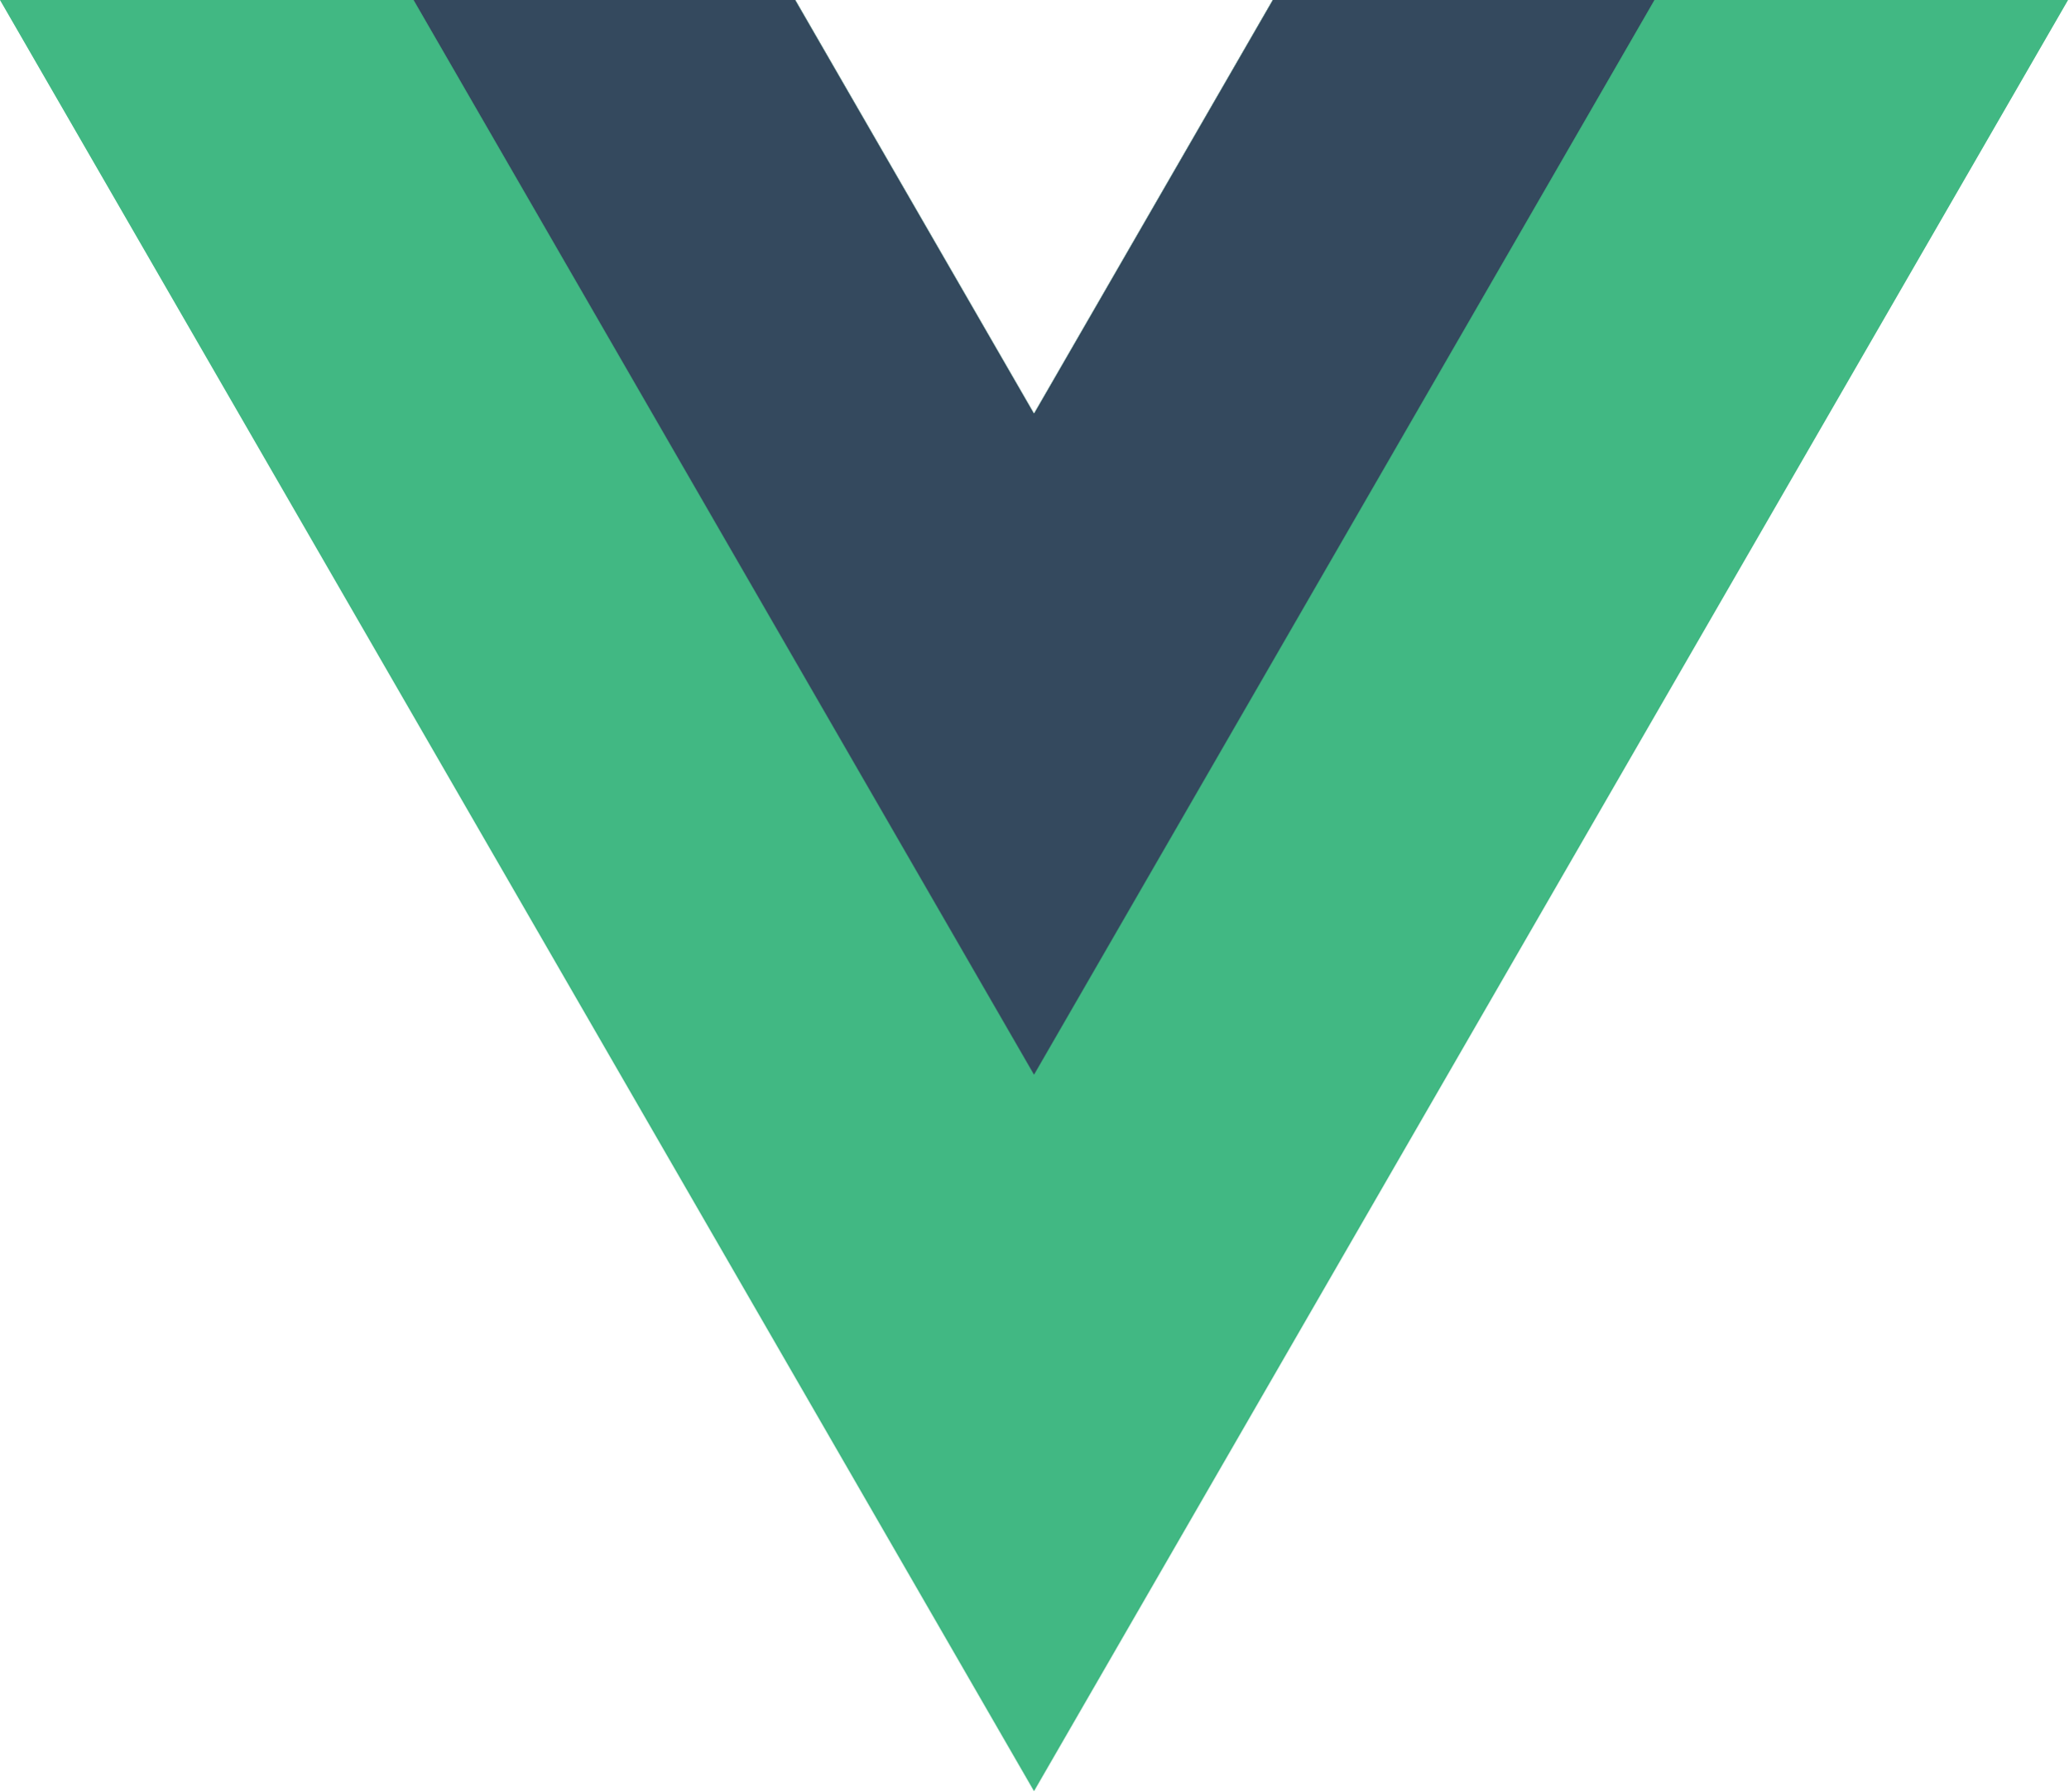
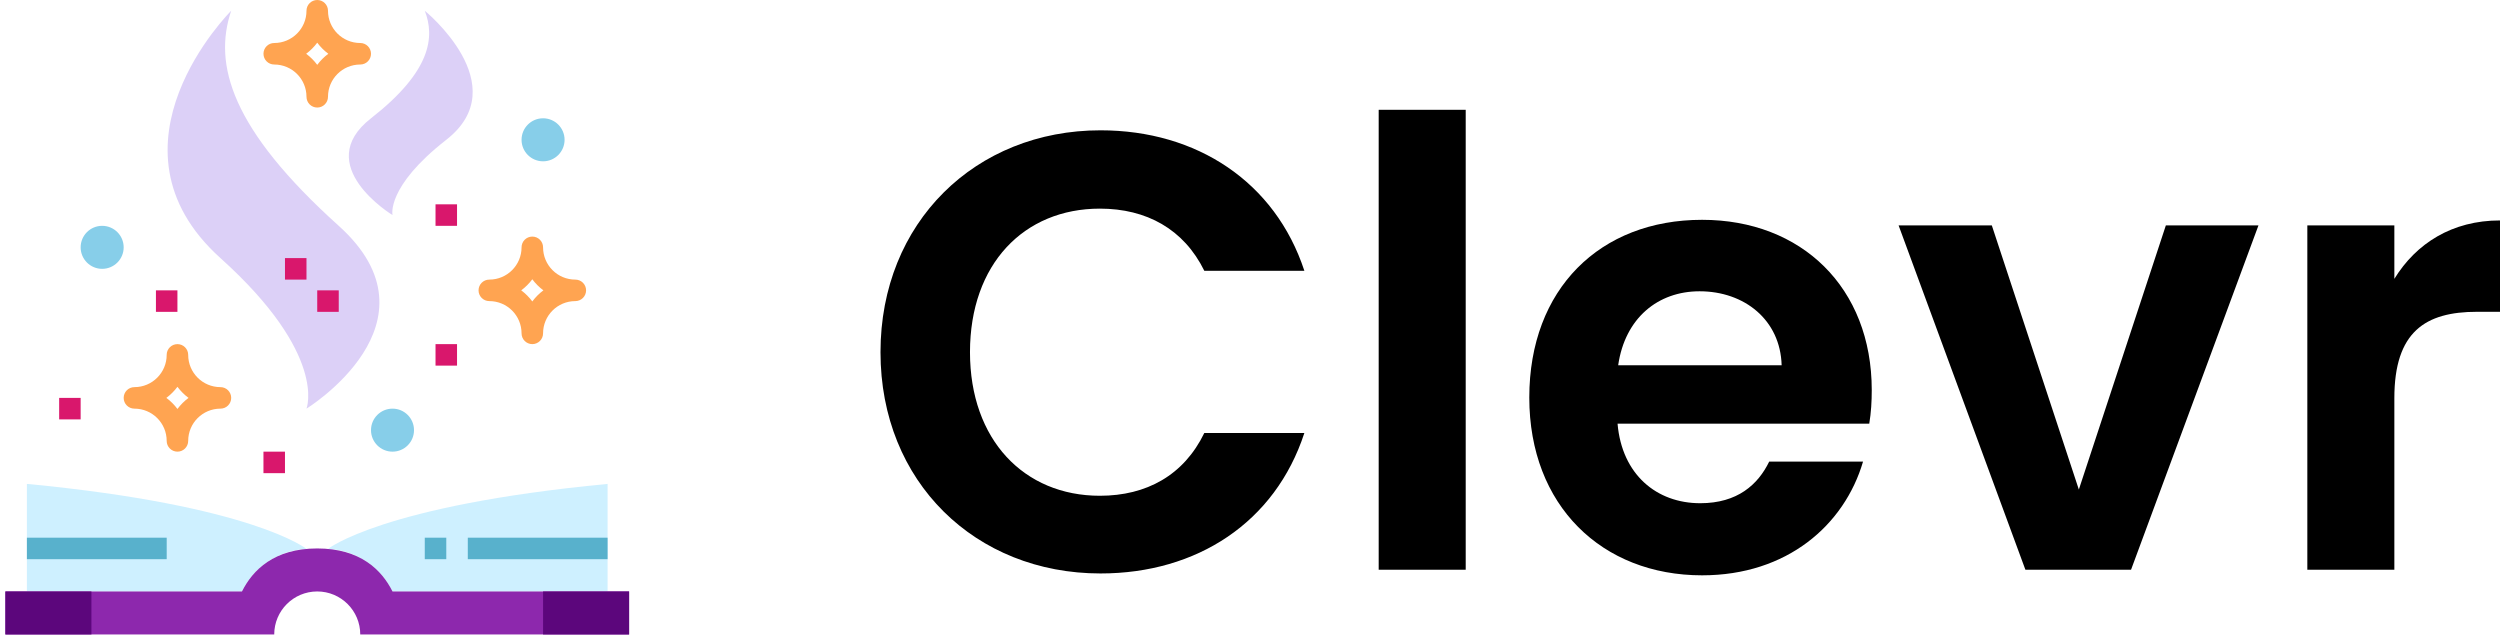
- <svg xmlns="http://www.w3.org/2000/svg" viewBox="0 0 261.76 226.69">
-   <path d="M161.096.001l-30.225 52.351L100.647.001H-.005l130.877 226.688L261.749.001z" fill="#41b883" />
-   <path d="M161.096.001l-30.225 52.351L100.647.001H52.346l78.526 136.01L209.398.001z" fill="#34495e" />
+ <svg xmlns="http://www.w3.org/2000/svg" width="177" height="45" viewBox="0 0 177 45" fill="none">
+   <g id="logo">
+     <g id="Clevr">
+       <path d="M62.339 24.936C62.339 34.132 69.071 40.601 77.916 40.601C84.737 40.601 90.281 36.992 92.349 30.656H85.265C83.813 33.648 81.172 35.1 77.872 35.1C72.504 35.1 68.675 31.14 68.675 24.936C68.675 18.687 72.504 14.771 77.872 14.771C81.172 14.771 83.813 16.223 85.265 19.171H92.349C90.281 12.879 84.737 9.226 77.916 9.226C69.071 9.226 62.339 15.739 62.339 24.936Z" fill="black" />
+       <path d="M97.611 40.337H103.772V7.774H97.611V40.337Z" fill="black" />
+       <path d="M120.331 20.623C123.5 20.623 126.052 22.647 126.14 25.86H114.567C115.051 22.515 117.383 20.623 120.331 20.623ZM131.904 32.68H125.26C124.468 34.308 123.016 35.628 120.375 35.628C117.295 35.628 114.831 33.604 114.523 29.996H132.344C132.476 29.204 132.52 28.412 132.52 27.62C132.52 20.359 127.548 15.563 120.507 15.563C113.291 15.563 108.274 20.447 108.274 28.148C108.274 35.804 113.423 40.733 120.507 40.733C126.536 40.733 130.584 37.169 131.904 32.68Z" fill="black" />
+       <path d="M134.421 15.959L143.398 40.337H150.878L159.899 15.959H153.342L147.182 34.66L141.021 15.959H134.421Z" fill="black" />
+       <path d="M169.52 28.192C169.52 23.483 171.72 22.075 175.372 22.075H177V15.607C173.612 15.607 171.06 17.235 169.52 19.743V15.959H163.359V40.337H169.52V28.192Z" fill="black" />
+     </g>
+     <g id="icon">
+       <path id="Vector" d="M21.699 38.863C21.699 38.863 17.892 35.784 1.904 34.261V41.875H17.131C17.988 40.11 19.74 38.955 21.699 38.863Z" fill="#CEF0FF" />
+       <path id="Vector_2" d="M23.222 38.863C23.222 38.863 27.029 35.784 43.017 34.261V41.875H27.79C26.933 40.11 25.181 38.955 23.222 38.863Z" fill="#CEF0FF" />
+       <path id="Vector_3" d="M1.904 38.068H11.802V39.591H1.904V38.068Z" fill="#58B1CC" />
+       <path id="Vector_4" d="M33.12 38.068H43.017V39.591H33.12V38.068Z" fill="#58B1CC" />
+       <path id="Vector_5" d="M30.074 38.068H31.597V39.591H30.074V38.068Z" fill="#58B1CC" />
+       <path id="Vector_6" d="M21.699 28.932C21.699 28.932 31.597 22.841 23.983 15.989C16.369 9.136 15.084 4.568 16.369 0.761C16.369 0.761 6.768 10.316 15.608 18.273C23.222 25.125 21.699 28.932 21.699 28.932Z" fill="#DCD0F7" />
+       <path id="Vector_7" d="M27.79 15.227C27.79 15.227 21.996 11.708 26.267 8.375C30.538 5.042 30.795 2.613 30.074 0.761C30.074 0.761 36.556 6.027 31.597 9.898C27.326 13.231 27.79 15.227 27.79 15.227Z" fill="#DCD0F7" />
+       <path id="Vector_8" d="M22.46 20.557H23.983V22.079H22.46V20.557Z" fill="#D9176C" />
+       <path id="Vector_9" d="M20.176 18.273H21.699V19.796H20.176V18.273Z" fill="#D9176C" />
+       <path id="Vector_10" d="M40.733 19.796C39.472 19.796 38.449 18.773 38.449 17.511C38.449 17.091 38.108 16.75 37.688 16.75C37.267 16.75 36.926 17.091 36.926 17.511C36.926 18.773 35.904 19.796 34.642 19.796C34.222 19.796 33.881 20.136 33.881 20.557C33.881 20.977 34.222 21.318 34.642 21.318C35.904 21.318 36.926 22.341 36.926 23.602C36.926 24.023 37.267 24.364 37.688 24.364C38.108 24.364 38.449 24.023 38.449 23.602C38.449 22.341 39.472 21.318 40.733 21.318C41.154 21.318 41.495 20.977 41.495 20.557C41.495 20.136 41.154 19.796 40.733 19.796ZM37.688 21.342C37.466 21.043 37.201 20.779 36.903 20.557C37.201 20.335 37.466 20.071 37.688 19.772C37.91 20.071 38.174 20.335 38.472 20.557C38.174 20.779 37.91 21.043 37.688 21.342Z" fill="#FFA451" />
+       <path id="Vector_11" d="M15.608 27.409C14.347 27.409 13.324 26.386 13.324 25.125C13.324 24.705 12.983 24.364 12.563 24.364C12.142 24.364 11.801 24.705 11.801 25.125C11.801 26.386 10.779 27.409 9.517 27.409C9.097 27.409 8.756 27.75 8.756 28.171C8.756 28.591 9.097 28.932 9.517 28.932C10.779 28.932 11.801 29.954 11.801 31.216C11.801 31.636 12.142 31.977 12.563 31.977C12.983 31.977 13.324 31.636 13.324 31.216C13.324 29.954 14.347 28.932 15.608 28.932C16.029 28.932 16.369 28.591 16.369 28.171C16.369 27.75 16.029 27.409 15.608 27.409ZM12.563 28.955C12.341 28.657 12.076 28.392 11.778 28.171C12.076 27.948 12.341 27.684 12.563 27.386C12.785 27.684 13.049 27.948 13.348 28.171C13.049 28.392 12.785 28.657 12.563 28.955Z" fill="#FFA451" />
+       <path id="Vector_12" d="M25.506 3.045C24.245 3.045 23.222 2.023 23.222 0.761C23.222 0.341 22.881 0 22.461 0C22.04 0 21.699 0.341 21.699 0.761C21.699 2.023 20.677 3.045 19.415 3.045C18.995 3.045 18.654 3.386 18.654 3.807C18.654 4.227 18.995 4.568 19.415 4.568C20.677 4.568 21.699 5.591 21.699 6.852C21.699 7.273 22.04 7.614 22.461 7.614C22.881 7.614 23.222 7.273 23.222 6.852C23.222 5.591 24.245 4.568 25.506 4.568C25.927 4.568 26.267 4.227 26.267 3.807C26.267 3.386 25.927 3.045 25.506 3.045ZM22.461 4.592C22.239 4.293 21.974 4.029 21.676 3.807C21.974 3.585 22.239 3.321 22.461 3.022C22.683 3.321 22.947 3.585 23.245 3.807C22.947 4.029 22.683 4.293 22.461 4.592Z" fill="#FFA451" />
+       <g id="Group">
+         <path id="Vector_13" d="M30.835 14.466H32.358V15.989H30.835V14.466Z" fill="#D9176C" />
+         <path id="Vector_14" d="M30.835 24.364H32.358V25.886H30.835V24.364Z" fill="#D9176C" />
+         <path id="Vector_15" d="M11.04 20.557H12.562V22.079H11.04V20.557Z" fill="#D9176C" />
+         <path id="Vector_16" d="M18.653 31.977H20.176V33.5H18.653V31.977Z" fill="#D9176C" />
+         <path id="Vector_17" d="M4.188 28.171H5.71V29.693H4.188V28.171Z" fill="#D9176C" />
+       </g>
+       <path id="Vector_18" d="M29.312 30.455C29.312 31.296 28.631 31.977 27.79 31.977C26.949 31.977 26.267 31.296 26.267 30.455C26.267 29.614 26.949 28.932 27.79 28.932C28.631 28.932 29.312 29.614 29.312 30.455Z" fill="#87CEE9" />
+       <path id="Vector_19" d="M8.756 17.511C8.756 18.352 8.074 19.034 7.233 19.034C6.392 19.034 5.71 18.352 5.71 17.511C5.71 16.671 6.392 15.989 7.233 15.989C8.074 15.989 8.756 16.671 8.756 17.511Z" fill="#87CEE9" />
+       <path id="Vector_20" d="M39.972 9.898C39.972 10.739 39.29 11.421 38.449 11.421C37.608 11.421 36.926 10.739 36.926 9.898C36.926 9.057 37.608 8.375 38.449 8.375C39.29 8.375 39.972 9.057 39.972 9.898Z" fill="#87CEE9" />
+       <path id="Vector_21" d="M25.506 44.92C25.506 43.239 24.142 41.875 22.46 41.875C20.779 41.875 19.415 43.239 19.415 44.92H0.381V41.875H17.131C17.892 40.352 19.415 38.83 22.46 38.83C25.506 38.83 27.029 40.352 27.79 41.875H44.54V44.92H25.506Z" fill="#8D28AD" />
+       <path id="Vector_22" d="M0.381 41.875H6.472V44.92H0.381V41.875Z" fill="#5C067C" />
+       <path id="Vector_23" d="M38.449 41.875H44.54V44.92H38.449V41.875Z" fill="#5C067C" />
+     </g>
+   </g>
</svg>
